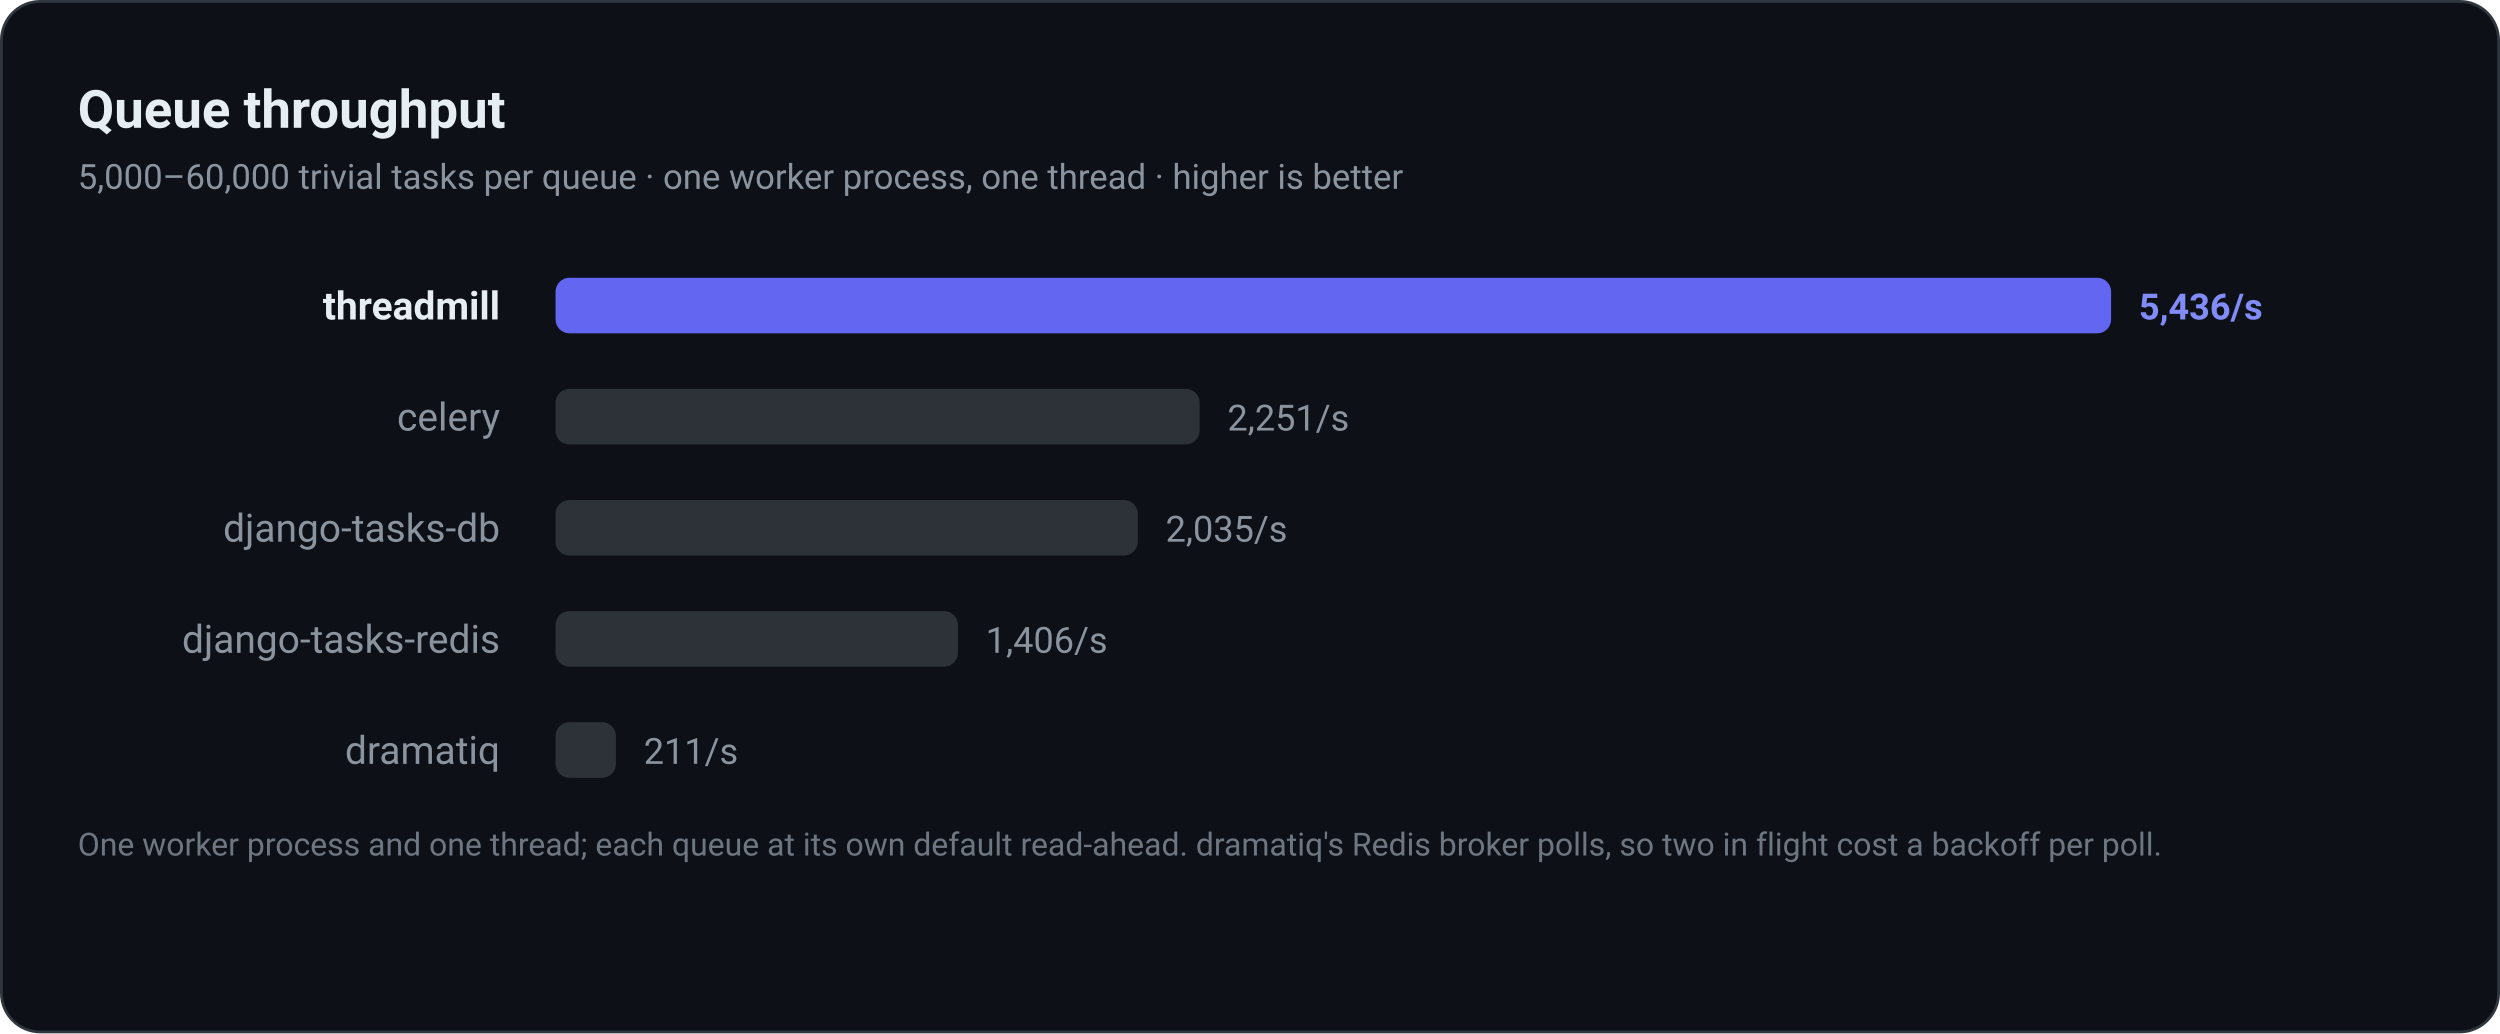
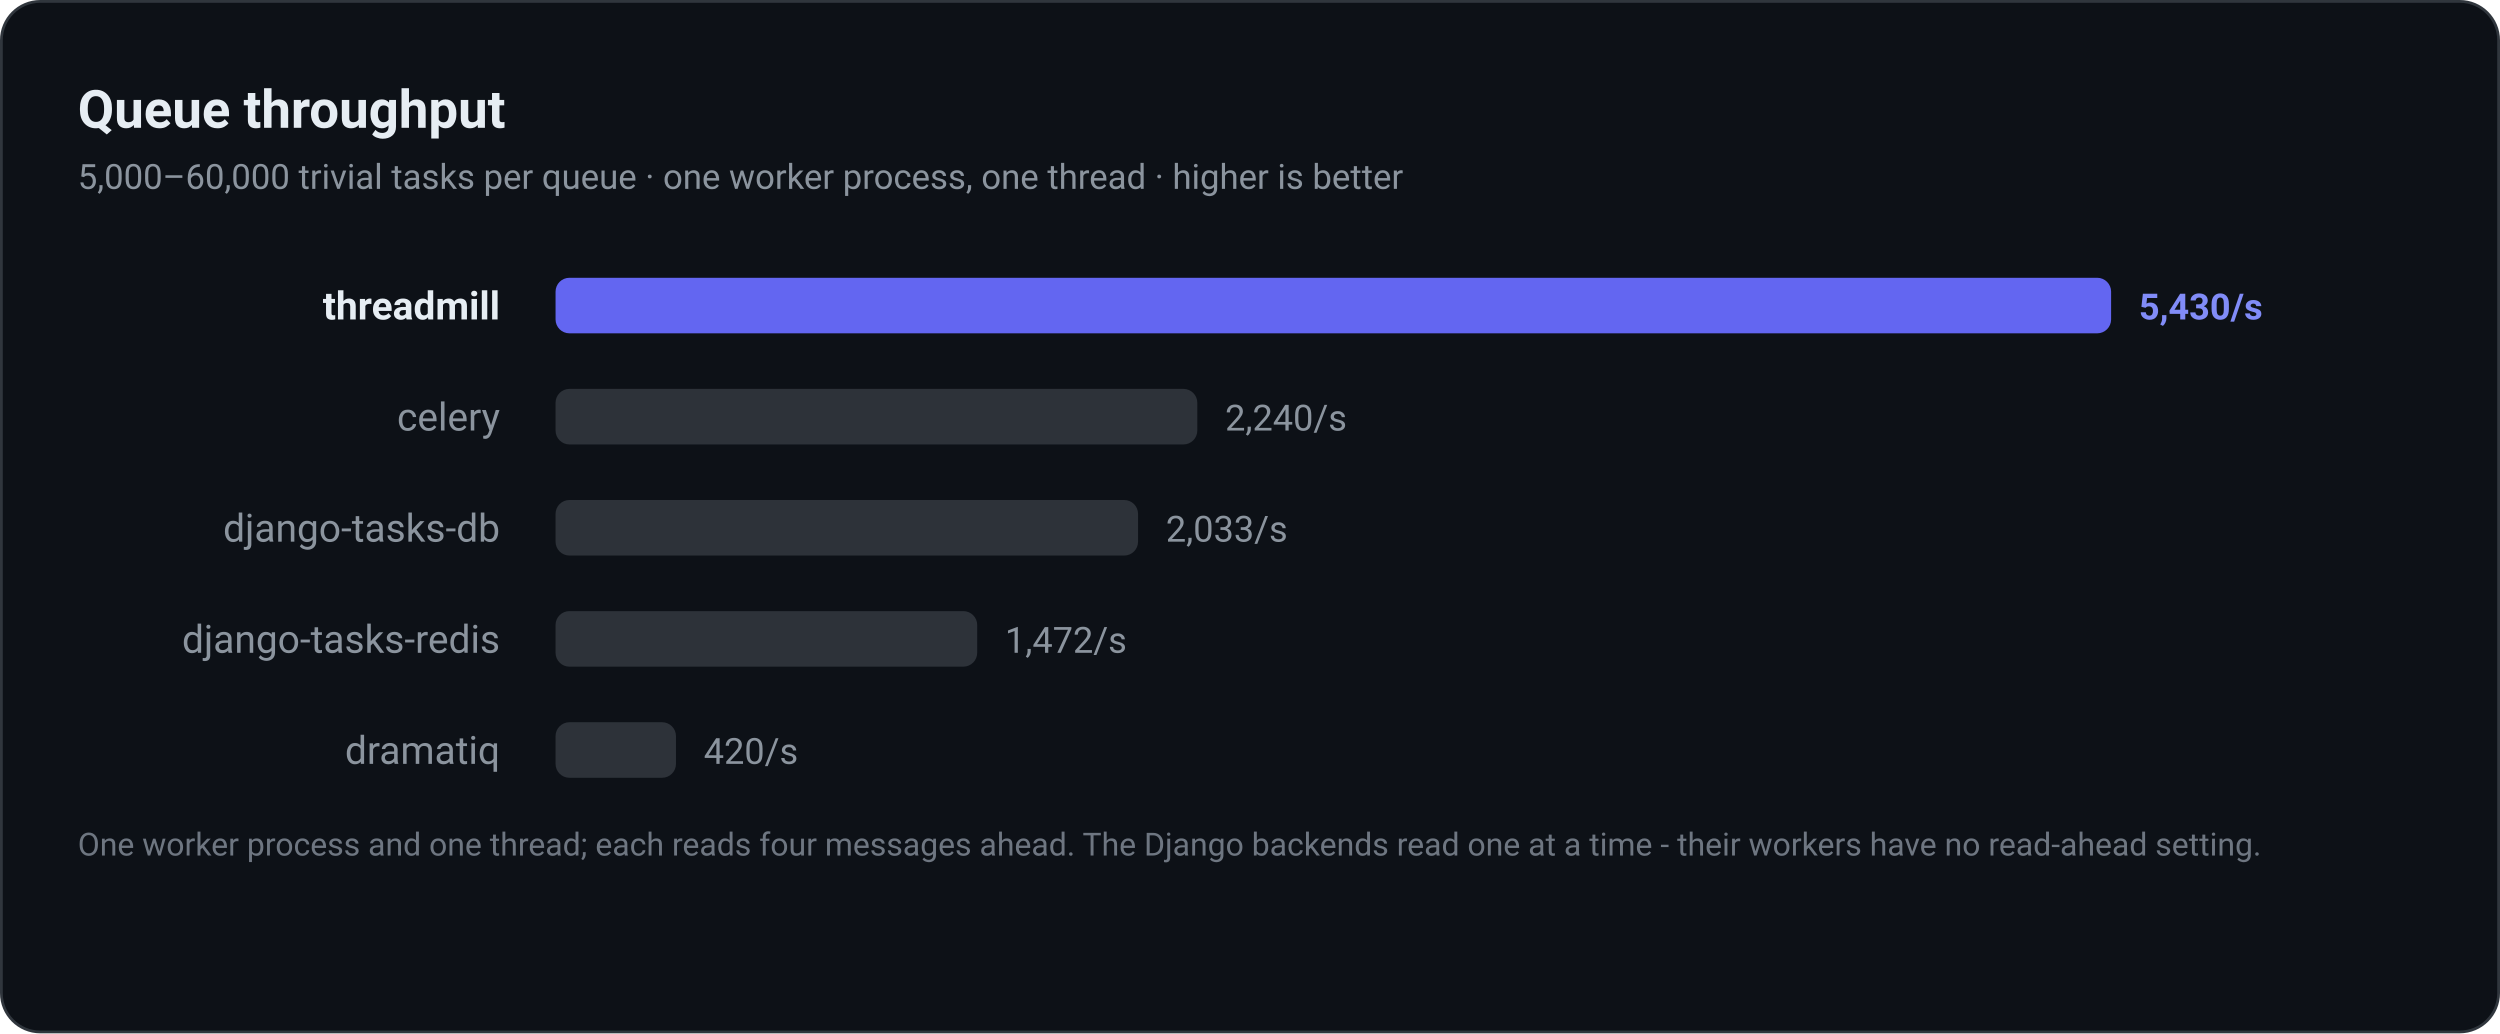
- <svg xmlns="http://www.w3.org/2000/svg" viewBox="0 0 900 372" width="900" height="372" role="img" aria-label="Tasks per second with one worker: threadmill 5,436, celery 2,251, django-tasks-db 2,035, django-tasks-redis 1,406, dramatiq 211.">
+ <svg xmlns="http://www.w3.org/2000/svg" viewBox="0 0 900 372" width="900" height="372" role="img" aria-label="Tasks per second with one worker: threadmill 5,430, celery 2,240, django-tasks-db 2,033, django-tasks-redis 1,472, dramatiq 420.">
  <style>svg{max-width:100%;height:auto}</style>
  <rect x="0.5" y="0.5" width="899" height="371" rx="14" fill="#0d1117" stroke="#30363d" />
  <text x="28" y="46" font-family="system-ui, -apple-system, &quot;Segoe UI&quot;, Roboto, &quot;Helvetica Neue&quot;, Arial, sans-serif" font-size="19" font-weight="700" fill="#e6edf3" text-anchor="start">Queue throughput</text>
  <text x="28" y="68" font-family="system-ui, -apple-system, &quot;Segoe UI&quot;, Roboto, &quot;Helvetica Neue&quot;, Arial, sans-serif" font-size="12.5" font-weight="400" fill="#8b949e" text-anchor="start">5,000–60,000 trivial tasks per queue · one worker process, one thread · higher is better</text>
  <text x="180" y="115" font-family="system-ui, -apple-system, &quot;Segoe UI&quot;, Roboto, &quot;Helvetica Neue&quot;, Arial, sans-serif" font-size="14" font-weight="700" fill="#e6edf3" text-anchor="end">threadmill</text>
  <rect x="200" y="100" width="560.00" height="20" rx="5" fill="#6366f1" opacity="1" />
-   <text x="770" y="115" font-family="system-ui, -apple-system, &quot;Segoe UI&quot;, Roboto, &quot;Helvetica Neue&quot;, Arial, sans-serif" font-size="13" font-weight="700" fill="#818cf8" text-anchor="start">5,436/s</text>
+   <text x="770" y="115" font-family="system-ui, -apple-system, &quot;Segoe UI&quot;, Roboto, &quot;Helvetica Neue&quot;, Arial, sans-serif" font-size="13" font-weight="700" fill="#818cf8" text-anchor="start">5,430/s</text>
  <text x="180" y="155" font-family="system-ui, -apple-system, &quot;Segoe UI&quot;, Roboto, &quot;Helvetica Neue&quot;, Arial, sans-serif" font-size="14" font-weight="400" fill="#8b949e" text-anchor="end">celery</text>
-   <rect x="200" y="140" width="231.87" height="20" rx="5" fill="#8b949e" opacity="0.25" />
-   <text x="441.875" y="155" font-family="system-ui, -apple-system, &quot;Segoe UI&quot;, Roboto, &quot;Helvetica Neue&quot;, Arial, sans-serif" font-size="13" font-weight="400" fill="#8b949e" text-anchor="start">2,251/s</text>
+   <rect x="200" y="140" width="231.03" height="20" rx="5" fill="#8b949e" opacity="0.25" />
+   <text x="441.033" y="155" font-family="system-ui, -apple-system, &quot;Segoe UI&quot;, Roboto, &quot;Helvetica Neue&quot;, Arial, sans-serif" font-size="13" font-weight="400" fill="#8b949e" text-anchor="start">2,240/s</text>
  <text x="180" y="195" font-family="system-ui, -apple-system, &quot;Segoe UI&quot;, Roboto, &quot;Helvetica Neue&quot;, Arial, sans-serif" font-size="14" font-weight="400" fill="#8b949e" text-anchor="end">django-tasks-db</text>
-   <rect x="200" y="180" width="209.61" height="20" rx="5" fill="#8b949e" opacity="0.25" />
-   <text x="419.613" y="195" font-family="system-ui, -apple-system, &quot;Segoe UI&quot;, Roboto, &quot;Helvetica Neue&quot;, Arial, sans-serif" font-size="13" font-weight="400" fill="#8b949e" text-anchor="start">2,035/s</text>
+   <rect x="200" y="180" width="209.70" height="20" rx="5" fill="#8b949e" opacity="0.25" />
+   <text x="419.705" y="195" font-family="system-ui, -apple-system, &quot;Segoe UI&quot;, Roboto, &quot;Helvetica Neue&quot;, Arial, sans-serif" font-size="13" font-weight="400" fill="#8b949e" text-anchor="start">2,033/s</text>
  <text x="180" y="235" font-family="system-ui, -apple-system, &quot;Segoe UI&quot;, Roboto, &quot;Helvetica Neue&quot;, Arial, sans-serif" font-size="14" font-weight="400" fill="#8b949e" text-anchor="end">django-tasks-redis</text>
-   <rect x="200" y="220" width="144.87" height="20" rx="5" fill="#8b949e" opacity="0.25" />
-   <text x="354.871" y="235" font-family="system-ui, -apple-system, &quot;Segoe UI&quot;, Roboto, &quot;Helvetica Neue&quot;, Arial, sans-serif" font-size="13" font-weight="400" fill="#8b949e" text-anchor="start">1,406/s</text>
+   <rect x="200" y="220" width="151.79" height="20" rx="5" fill="#8b949e" opacity="0.25" />
+   <text x="361.795" y="235" font-family="system-ui, -apple-system, &quot;Segoe UI&quot;, Roboto, &quot;Helvetica Neue&quot;, Arial, sans-serif" font-size="13" font-weight="400" fill="#8b949e" text-anchor="start">1,472/s</text>
  <text x="180" y="275" font-family="system-ui, -apple-system, &quot;Segoe UI&quot;, Roboto, &quot;Helvetica Neue&quot;, Arial, sans-serif" font-size="14" font-weight="400" fill="#8b949e" text-anchor="end">dramatiq</text>
-   <rect x="200" y="260" width="21.74" height="20" rx="5" fill="#8b949e" opacity="0.25" />
-   <text x="231.745" y="275" font-family="system-ui, -apple-system, &quot;Segoe UI&quot;, Roboto, &quot;Helvetica Neue&quot;, Arial, sans-serif" font-size="13" font-weight="400" fill="#8b949e" text-anchor="start">211/s</text>
-   <text x="28" y="308" font-family="system-ui, -apple-system, &quot;Segoe UI&quot;, Roboto, &quot;Helvetica Neue&quot;, Arial, sans-serif" font-size="11.5" font-weight="400" fill="#6e7681" text-anchor="start">One worker process and one thread; each queue at its own default read-ahead. dramatiq's Redis broker polls, so two in flight cost a backoff per poll.</text>
+   <rect x="200" y="260" width="43.35" height="20" rx="5" fill="#8b949e" opacity="0.25" />
+   <text x="253.347" y="275" font-family="system-ui, -apple-system, &quot;Segoe UI&quot;, Roboto, &quot;Helvetica Neue&quot;, Arial, sans-serif" font-size="13" font-weight="400" fill="#8b949e" text-anchor="start">420/s</text>
+   <text x="28" y="308" font-family="system-ui, -apple-system, &quot;Segoe UI&quot;, Roboto, &quot;Helvetica Neue&quot;, Arial, sans-serif" font-size="11.5" font-weight="400" fill="#6e7681" text-anchor="start">One worker process and one thread; each reads four messages ahead. The Django backends read one at a time - their workers have no read-ahead setting.</text>
</svg>
